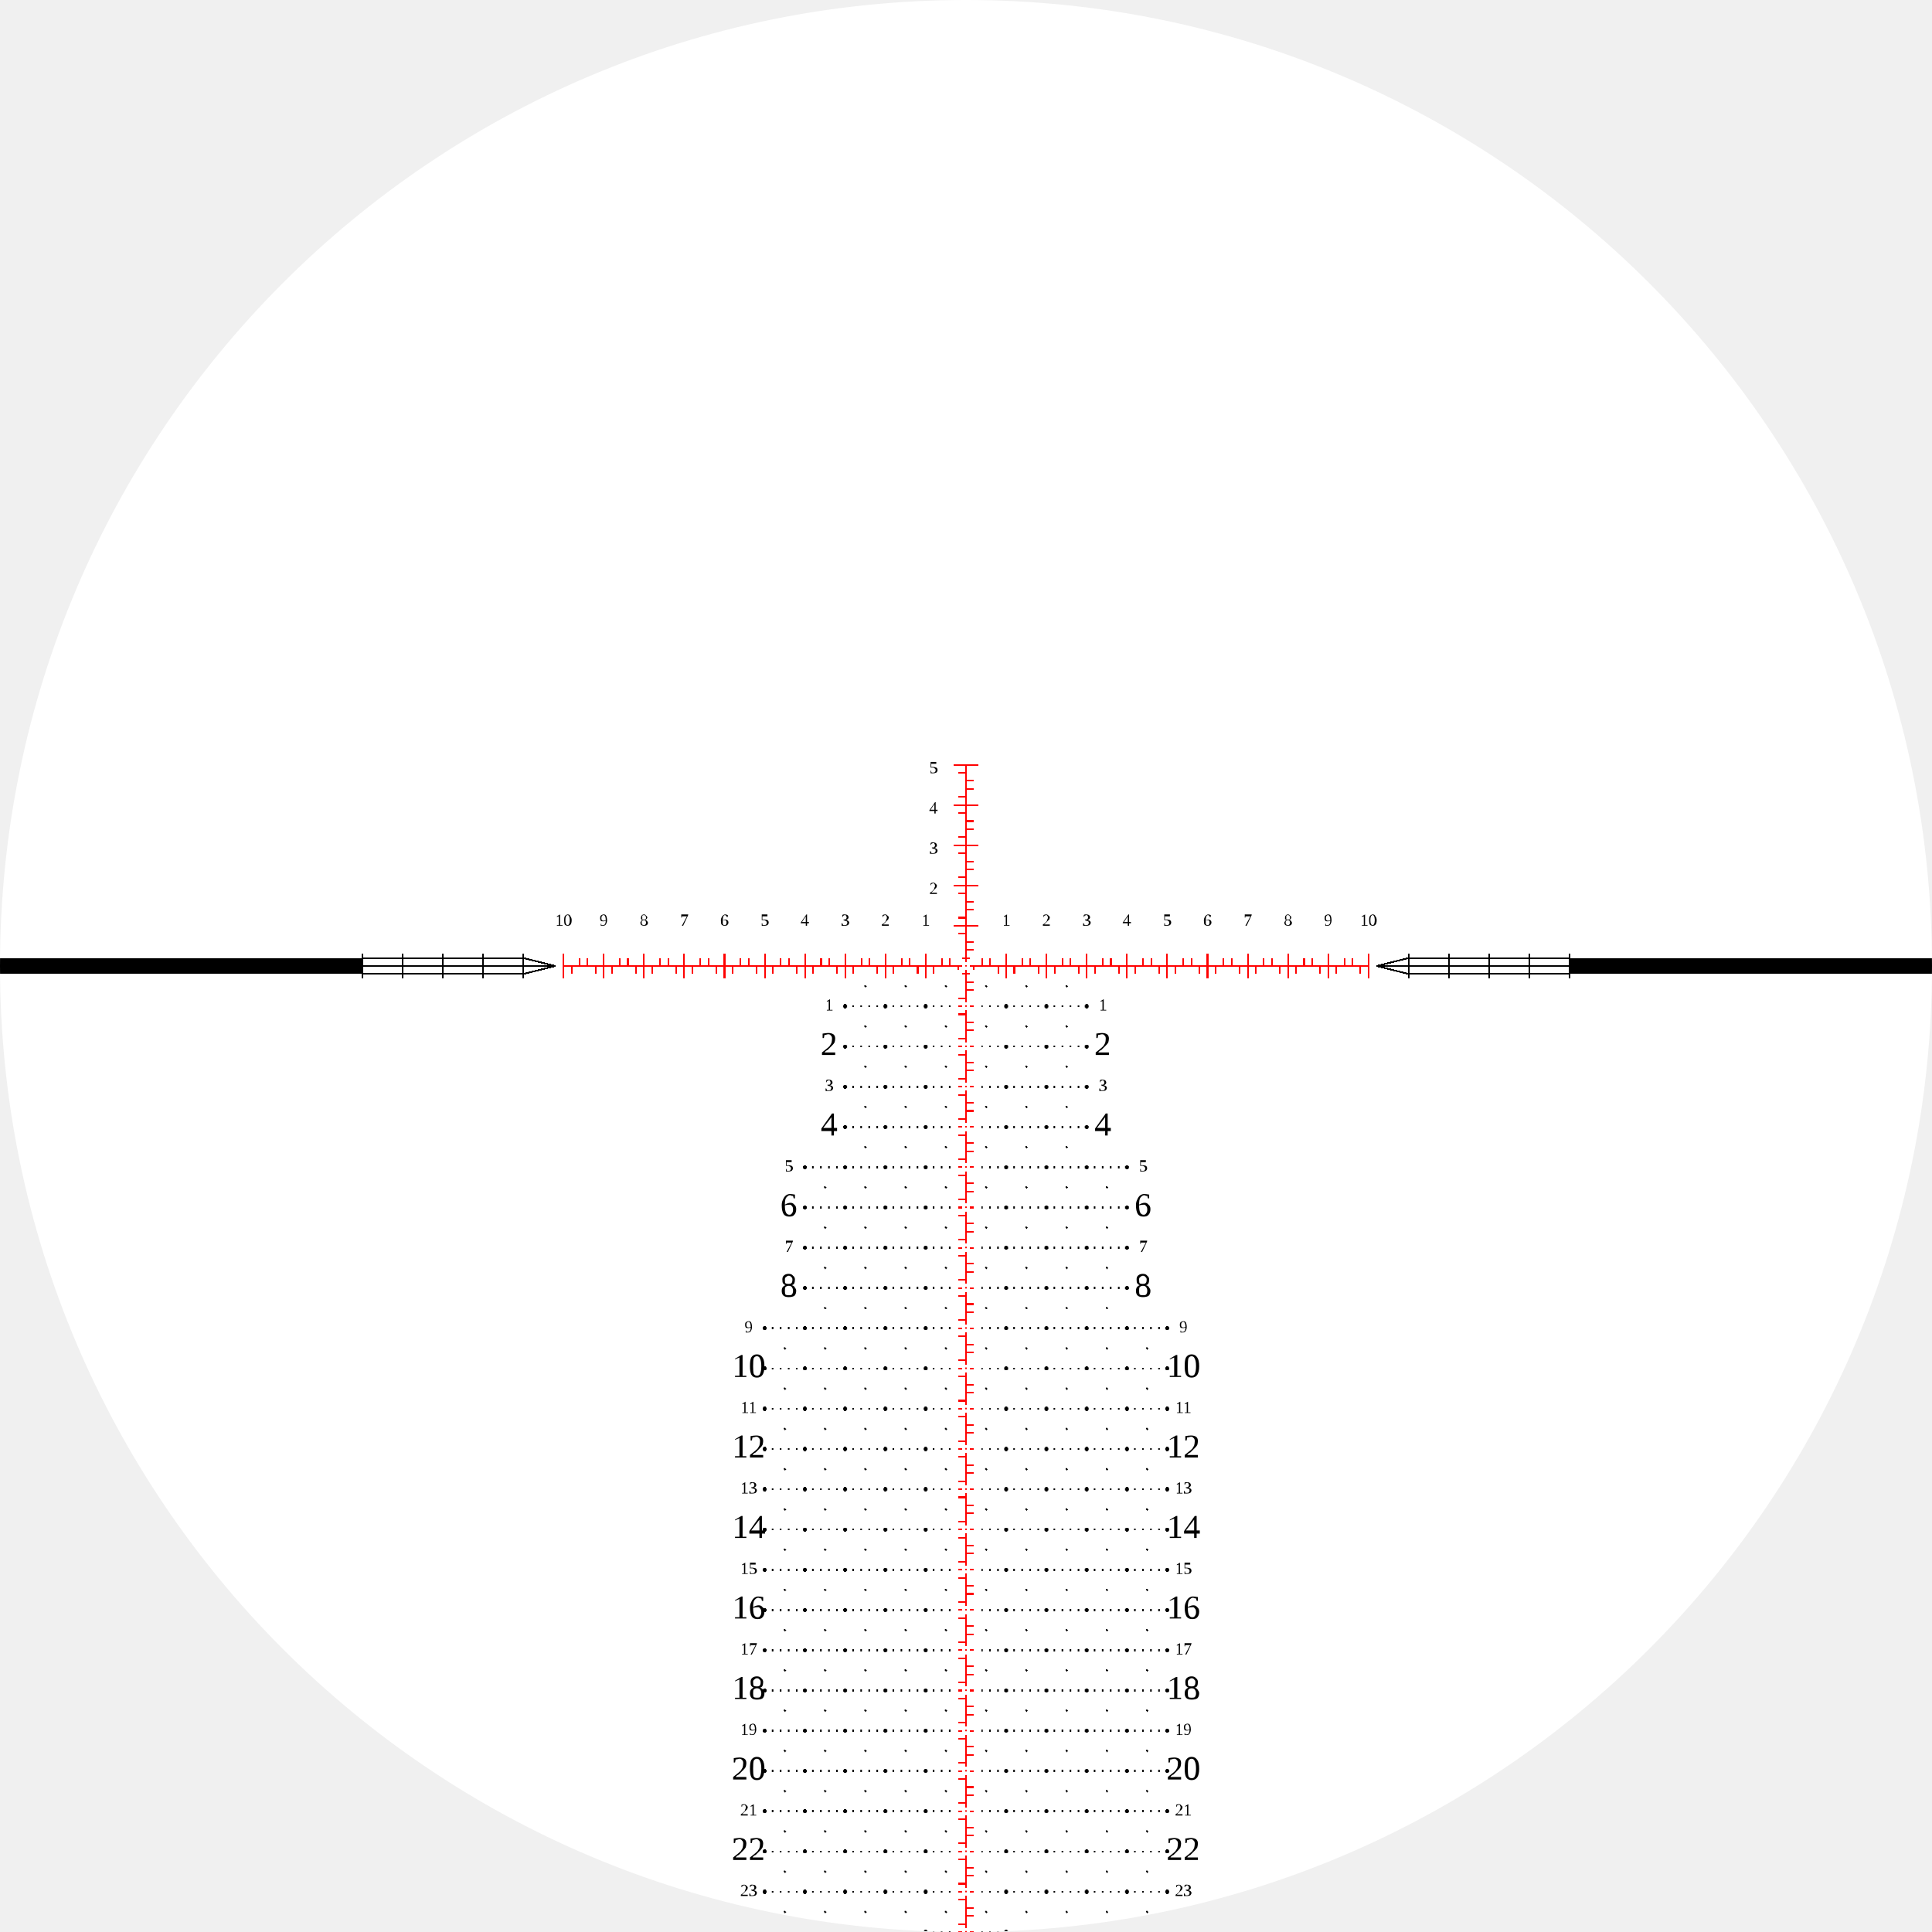
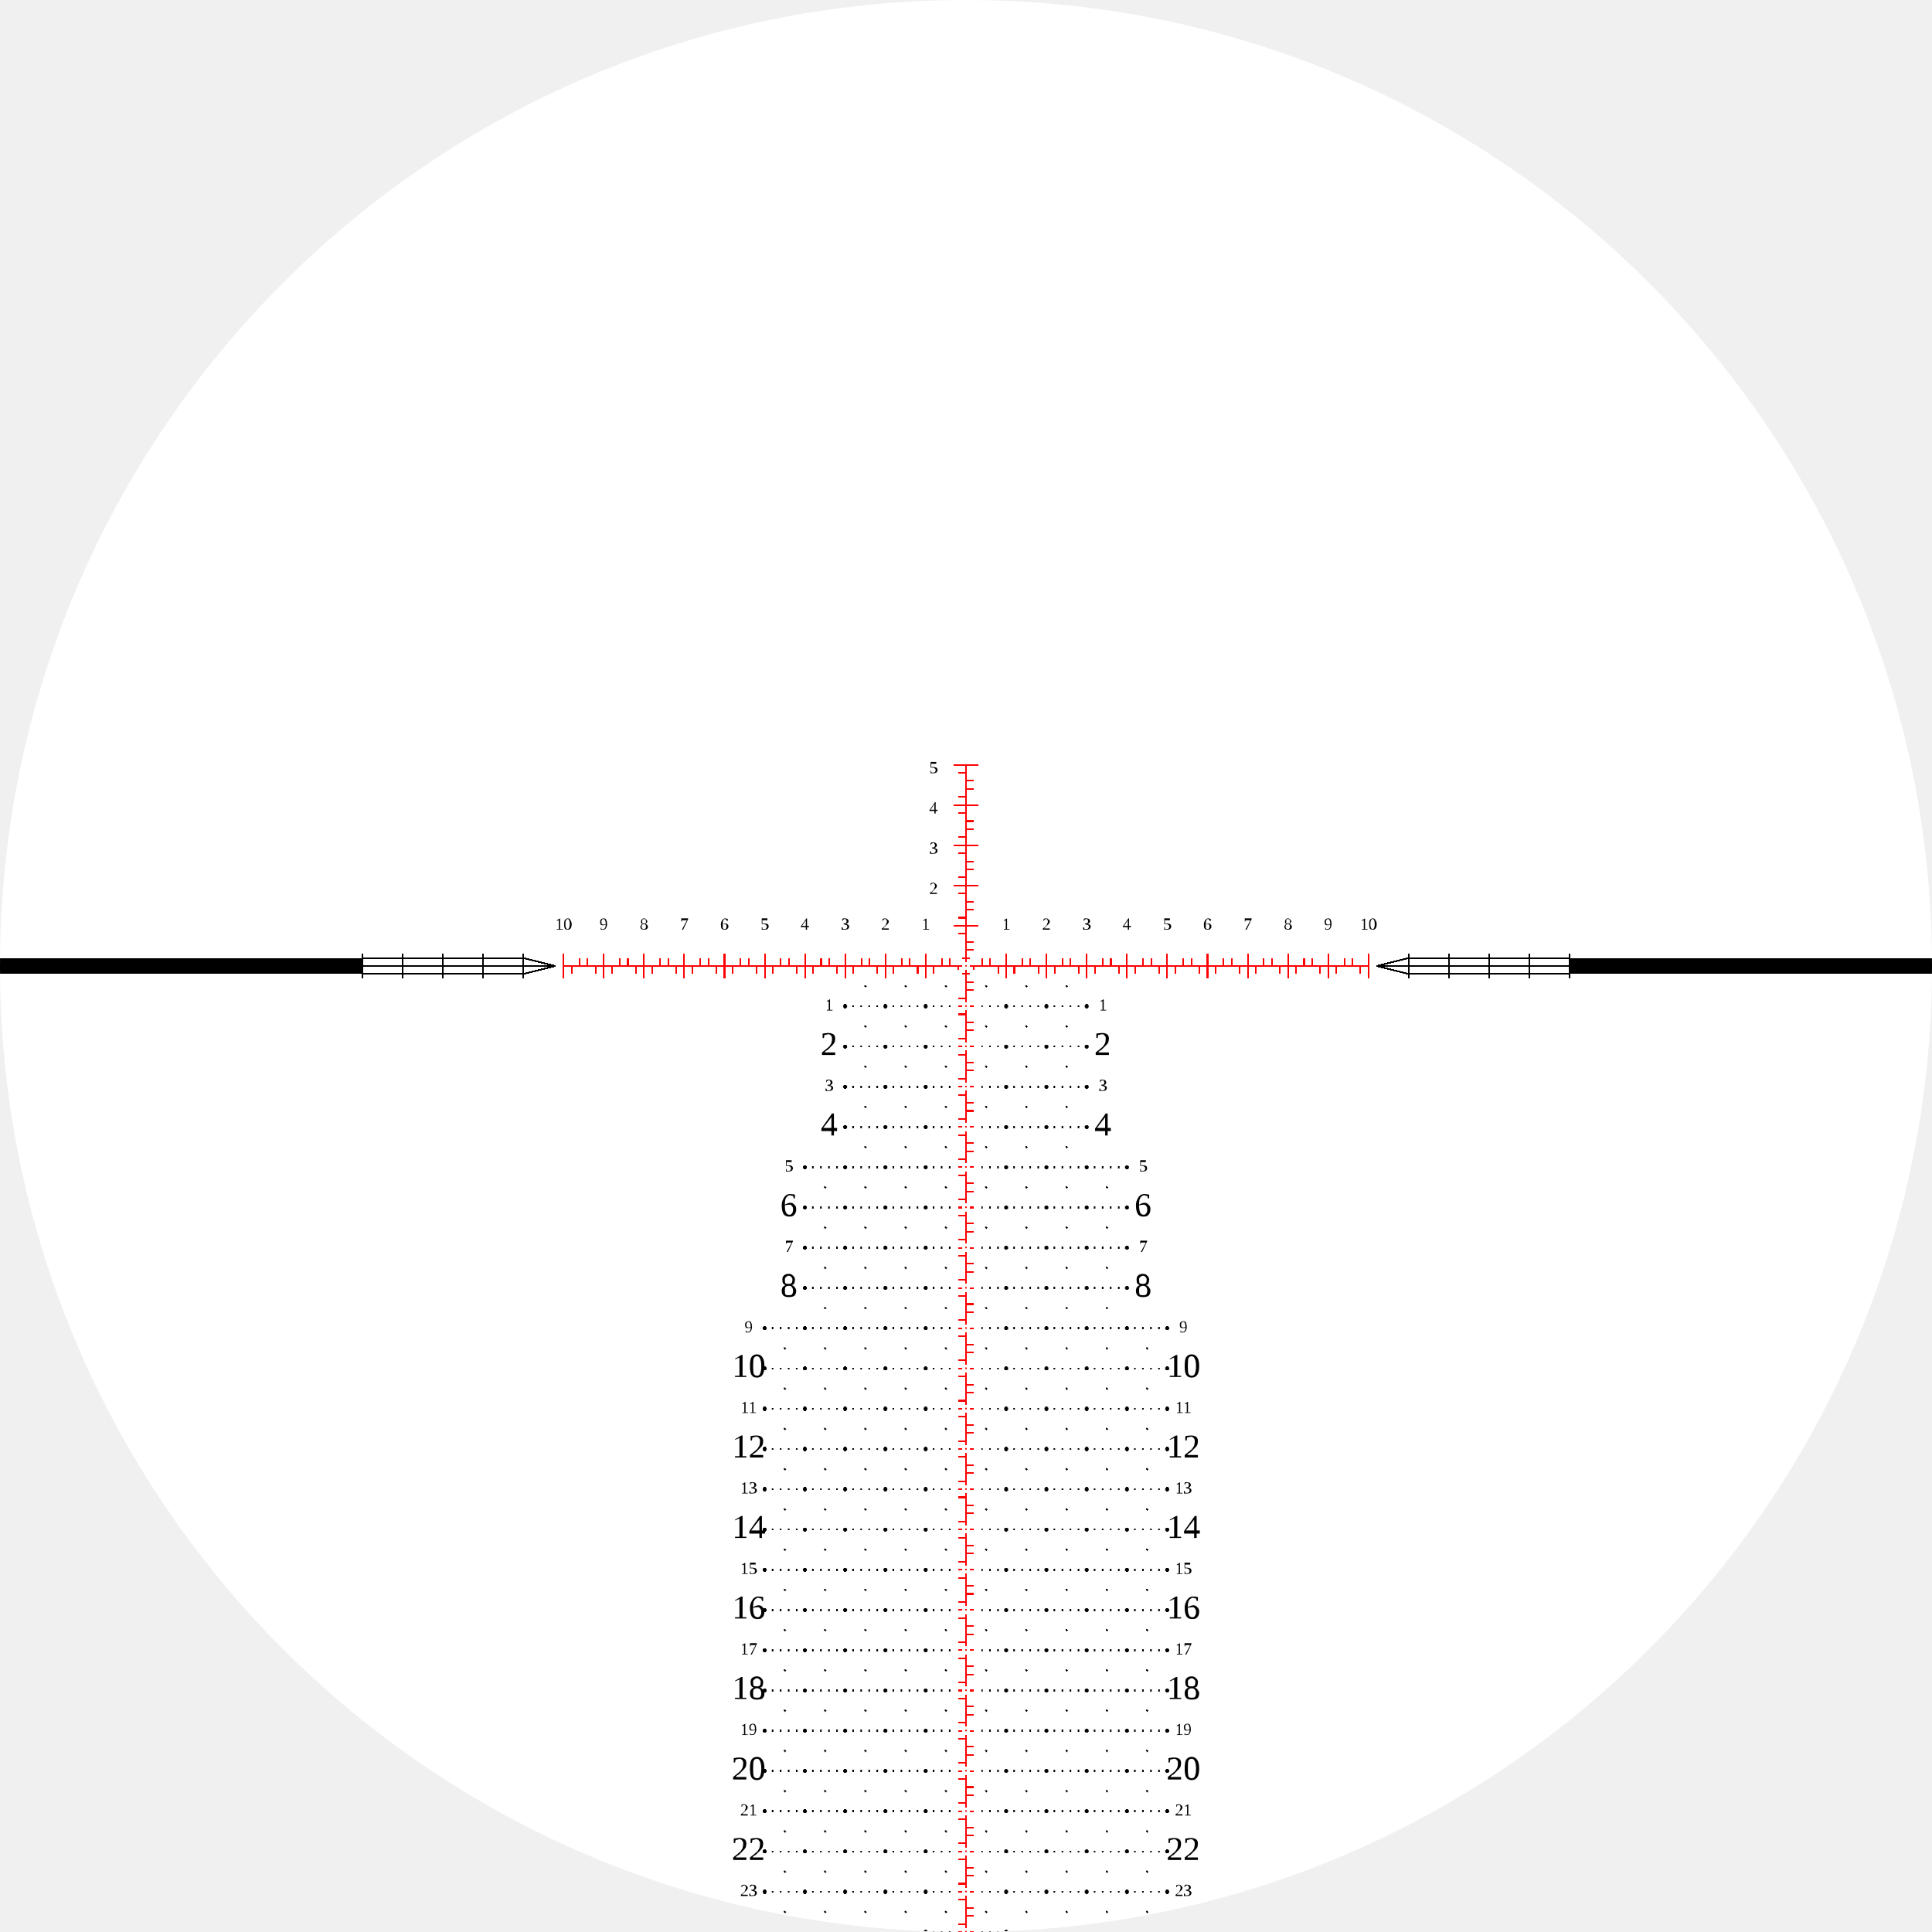
<svg xmlns="http://www.w3.org/2000/svg" width="4800" height="4800" viewBox="-24 -24 48 48" data-mil-width="48" data-mil-height="48" data-factor="100" shape-rendering="crispEdges">
  <defs>
    <pattern id="dotline-0" patternUnits="userSpaceOnUse" x="-0.025" y="-0.025" width="1" height="0.05">
      <circle cx="0.025" cy="0.025" r="0.025" fill="red" />
    </pattern>
    <pattern id="dotgrid-0" patternUnits="userSpaceOnUse" x="-2.525" y="0.475" width="1" height="1">
      <circle cx="0.025" cy="0.025" r="0.025" fill="black" />
    </pattern>
    <pattern id="dotgrid-2" patternUnits="userSpaceOnUse" x="-3.525" y="5.475" width="1" height="1">
      <circle cx="0.025" cy="0.025" r="0.025" fill="black" />
    </pattern>
    <pattern id="dotgrid-4" patternUnits="userSpaceOnUse" x="-4.525" y="9.475" width="1" height="1">
      <circle cx="0.025" cy="0.025" r="0.025" fill="black" />
    </pattern>
    <pattern id="dotline-2" patternUnits="userSpaceOnUse" x="-0.05" y="-0.05" width="1" height="0.1">
      <circle cx="0.05" cy="0.05" r="0.05" fill="black" />
    </pattern>
    <pattern id="dotline-5" patternUnits="userSpaceOnUse" x="-0.025" y="-0.025" width="0.2" height="0.05">
      <circle cx="0.025" cy="0.025" r="0.025" fill="black" />
    </pattern>
  </defs>
  <clipPath id="clip0">
    <circle id="circle-0" cx="0" cy="0" r="24" fill="white" />
  </clipPath>
  <g id="clipgroup-0" clip-path="url(#clip0)">
    <rect id="fill-0" x="-24" y="-24" width="48" height="48" fill="white" />
    <line id="hline-0" x1="0.1" y1="0" x2="10" y2="0" stroke="red" stroke-width="0.04" />
    <line id="hline-1" x1="-0.1" y1="0" x2="-10" y2="0" stroke="red" stroke-width="0.04" />
    <line id="vline-0" x1="0" y1="-0.1" x2="0" y2="-5" stroke="red" stroke-width="0.04" />
    <line id="hline-2" x1="-15" y1="0" x2="-10.2" y2="0" stroke="black" stroke-width="0.04" />
    <line id="hline-3" x1="15" y1="0" x2="10.2" y2="0" stroke="black" stroke-width="0.04" />
    <line id="line-0" x1="11" y1="-0.2" x2="10.2" y2="0" stroke="black" stroke-width="0.04" />
    <line id="line-1" x1="11" y1="0.2" x2="10.2" y2="0" stroke="black" stroke-width="0.04" />
    <line id="line-2" x1="-11" y1="-0.2" x2="-10.2" y2="0" stroke="black" stroke-width="0.04" />
    <line id="line-3" x1="-11" y1="0.2" x2="-10.2" y2="0" stroke="black" stroke-width="0.04" />
    <rect id="rect-0" x="-15" y="-0.2" width="4" height="0.4" fill="transparent" stroke="black" stroke-width="0.04" />
    <rect id="rect-1" x="11" y="-0.2" width="4" height="0.4" fill="transparent" stroke="black" stroke-width="0.04" />
    <rect id="rect-2" x="-24" y="-0.2" width="9" height="0.4" fill="black" />
    <rect id="rect-3" x="15" y="-0.2" width="9" height="0.4" fill="black" />
    <path id="hruler-0" d="M 11 -0.3 L 11 0.3 M 12 -0.3 L 12 0.3 M 13 -0.3 L 13 0.3 M 14 -0.3 L 14 0.3 M 15 -0.3 L 15 0.3" fill="none" stroke="black" stroke-width="0.04" />
    <path id="hruler-1" d="M -11 -0.3 L -11 0.3 M -12 -0.3 L -12 0.3 M -13 -0.3 L -13 0.3 M -14 -0.3 L -14 0.3 M -15 -0.3 L -15 0.3" fill="none" stroke="black" stroke-width="0.04" />
-     <text id="text-0" x="-10" y="-1" fill="black" font-size="0.417" text-anchor="middle">10</text>
-     <text id="text-1" x="-9" y="-1" fill="black" font-size="0.417" text-anchor="middle">9</text>
-     <text id="text-2" x="-8" y="-1" fill="black" font-size="0.417" text-anchor="middle">8</text>
-     <text id="text-3" x="-7" y="-1" fill="black" font-size="0.417" text-anchor="middle">7</text>
-     <text id="text-4" x="-6" y="-1" fill="black" font-size="0.417" text-anchor="middle">6</text>
-     <text id="text-5" x="-5" y="-1" fill="black" font-size="0.417" text-anchor="middle">5</text>
-     <text id="text-6" x="-4" y="-1" fill="black" font-size="0.417" text-anchor="middle">4</text>
-     <text id="text-7" x="-3" y="-1" fill="black" font-size="0.417" text-anchor="middle">3</text>
-     <text id="text-8" x="-2" y="-1" fill="black" font-size="0.417" text-anchor="middle">2</text>
-     <text id="text-9" x="-1" y="-1" fill="black" font-size="0.417" text-anchor="middle">1</text>
-     <text id="text-10" x="1" y="-1" fill="black" font-size="0.417" text-anchor="middle">1</text>
-     <text id="text-11" x="2" y="-1" fill="black" font-size="0.417" text-anchor="middle">2</text>
-     <text id="text-12" x="3" y="-1" fill="black" font-size="0.417" text-anchor="middle">3</text>
-     <text id="text-13" x="4" y="-1" fill="black" font-size="0.417" text-anchor="middle">4</text>
-     <text id="text-14" x="5" y="-1" fill="black" font-size="0.417" text-anchor="middle">5</text>
-     <text id="text-15" x="6" y="-1" fill="black" font-size="0.417" text-anchor="middle">6</text>
-     <text id="text-16" x="7" y="-1" fill="black" font-size="0.417" text-anchor="middle">7</text>
-     <text id="text-17" x="8" y="-1" fill="black" font-size="0.417" text-anchor="middle">8</text>
-     <text id="text-18" x="9" y="-1" fill="black" font-size="0.417" text-anchor="middle">9</text>
-     <text id="text-19" x="10" y="-1" fill="black" font-size="0.417" text-anchor="middle">10</text>
+     <text id="text-0" x="-10" y="-0.9" fill="black" font-size="0.417" text-anchor="middle">10</text>
+     <text id="text-1" x="-9" y="-0.9" fill="black" font-size="0.417" text-anchor="middle">9</text>
+     <text id="text-2" x="-8" y="-0.9" fill="black" font-size="0.417" text-anchor="middle">8</text>
+     <text id="text-3" x="-7" y="-0.9" fill="black" font-size="0.417" text-anchor="middle">7</text>
+     <text id="text-4" x="-6" y="-0.9" fill="black" font-size="0.417" text-anchor="middle">6</text>
+     <text id="text-5" x="-5" y="-0.9" fill="black" font-size="0.417" text-anchor="middle">5</text>
+     <text id="text-6" x="-4" y="-0.9" fill="black" font-size="0.417" text-anchor="middle">4</text>
+     <text id="text-7" x="-3" y="-0.9" fill="black" font-size="0.417" text-anchor="middle">3</text>
+     <text id="text-8" x="-2" y="-0.9" fill="black" font-size="0.417" text-anchor="middle">2</text>
+     <text id="text-9" x="-1" y="-0.9" fill="black" font-size="0.417" text-anchor="middle">1</text>
+     <text id="text-10" x="1" y="-0.9" fill="black" font-size="0.417" text-anchor="middle">1</text>
+     <text id="text-11" x="2" y="-0.9" fill="black" font-size="0.417" text-anchor="middle">2</text>
+     <text id="text-12" x="3" y="-0.9" fill="black" font-size="0.417" text-anchor="middle">3</text>
+     <text id="text-13" x="4" y="-0.9" fill="black" font-size="0.417" text-anchor="middle">4</text>
+     <text id="text-14" x="5" y="-0.9" fill="black" font-size="0.417" text-anchor="middle">5</text>
+     <text id="text-15" x="6" y="-0.9" fill="black" font-size="0.417" text-anchor="middle">6</text>
+     <text id="text-16" x="7" y="-0.9" fill="black" font-size="0.417" text-anchor="middle">7</text>
+     <text id="text-17" x="8" y="-0.9" fill="black" font-size="0.417" text-anchor="middle">8</text>
+     <text id="text-18" x="9" y="-0.9" fill="black" font-size="0.417" text-anchor="middle">9</text>
+     <text id="text-19" x="10" y="-0.9" fill="black" font-size="0.417" text-anchor="middle">10</text>
    <path id="hruler-2" d="M 10 -0.3 L 10 0.3 M 9 -0.3 L 9 0.3 M 8 -0.3 L 8 0.3 M 7 -0.3 L 7 0.3 M 6 -0.3 L 6 0.3 M 5 -0.3 L 5 0.3 M 4 -0.3 L 4 0.3 M 3 -0.3 L 3 0.3 M 2 -0.3 L 2 0.3 M 1 -0.3 L 1 0.3" fill="none" stroke="red" stroke-width="0.04" />
    <path id="hruler-3" d="M -10 -0.3 L -10 0.3 M -9 -0.3 L -9 0.3 M -8 -0.3 L -8 0.3 M -7 -0.3 L -7 0.3 M -6 -0.3 L -6 0.3 M -5 -0.3 L -5 0.3 M -4 -0.3 L -4 0.3 M -3 -0.3 L -3 0.3 M -2 -0.3 L -2 0.3 M -1 -0.3 L -1 0.3" fill="none" stroke="red" stroke-width="0.04" />
    <path id="hruler-4" d="M 9.8 0 L 9.8 0.2 M 8.8 0 L 8.8 0.2 M 7.8 0 L 7.8 0.2 M 6.8 0 L 6.8 0.2 M 5.8 0 L 5.8 0.2 M 4.8 0 L 4.8 0.2 M 3.8 0 L 3.8 0.2 M 2.8 0 L 2.8 0.2 M 1.8 0 L 1.8 0.2 M 0.8 0 L 0.8 0.2" fill="none" stroke="red" stroke-width="0.04" />
    <path id="hruler-5" d="M -9.8 0 L -9.8 0.2 M -8.8 0 L -8.8 0.2 M -7.8 0 L -7.8 0.2 M -6.8 0 L -6.8 0.2 M -5.8 0 L -5.8 0.2 M -4.8 0 L -4.8 0.2 M -3.8 0 L -3.8 0.2 M -2.8 0 L -2.8 0.2 M -1.8 0 L -1.8 0.2 M -0.8 0 L -0.8 0.2" fill="none" stroke="red" stroke-width="0.04" />
    <path id="hruler-6" d="M 9.6 -0.2 L 9.6 0 M 8.6 -0.2 L 8.6 0 M 7.6 -0.2 L 7.6 0 M 6.6 -0.2 L 6.6 0 M 5.6 -0.2 L 5.6 0 M 4.6 -0.2 L 4.6 0 M 3.6 -0.2 L 3.6 0 M 2.6 -0.2 L 2.6 0 M 1.6 -0.2 L 1.6 0 M 0.6 -0.2 L 0.6 0" fill="none" stroke="red" stroke-width="0.04" />
    <path id="hruler-7" d="M -9.6 -0.2 L -9.6 0 M -8.6 -0.2 L -8.6 0 M -7.6 -0.2 L -7.6 0 M -6.6 -0.2 L -6.6 0 M -5.6 -0.2 L -5.6 0 M -4.6 -0.2 L -4.6 0 M -3.6 -0.2 L -3.6 0 M -2.6 -0.2 L -2.6 0 M -1.6 -0.2 L -1.6 0 M -0.6 -0.2 L -0.6 0" fill="none" stroke="red" stroke-width="0.04" />
    <path id="hruler-8" d="M 9.4 -0.2 L 9.4 0 M 8.4 -0.2 L 8.4 0 M 7.4 -0.2 L 7.4 0 M 6.4 -0.2 L 6.4 0 M 5.4 -0.2 L 5.4 0 M 4.4 -0.2 L 4.4 0 M 3.4 -0.2 L 3.4 0 M 2.4 -0.2 L 2.4 0 M 1.4 -0.2 L 1.4 0 M 0.4 -0.2 L 0.4 0" fill="none" stroke="red" stroke-width="0.04" />
    <path id="hruler-9" d="M -9.4 -0.2 L -9.4 0 M -8.4 -0.2 L -8.4 0 M -7.4 -0.2 L -7.4 0 M -6.4 -0.2 L -6.4 0 M -5.4 -0.2 L -5.4 0 M -4.4 -0.2 L -4.4 0 M -3.4 -0.2 L -3.4 0 M -2.4 -0.2 L -2.4 0 M -1.4 -0.2 L -1.4 0 M -0.4 -0.2 L -0.4 0" fill="none" stroke="red" stroke-width="0.04" />
    <path id="hruler-10" d="M 9.2 0 L 9.2 0.2 M 8.2 0 L 8.2 0.2 M 7.2 0 L 7.2 0.2 M 6.2 0 L 6.2 0.2 M 5.2 0 L 5.2 0.2 M 4.2 0 L 4.2 0.2 M 3.2 0 L 3.2 0.2 M 2.2 0 L 2.2 0.2 M 1.2 0 L 1.2 0.2" fill="none" stroke="red" stroke-width="0.04" />
    <path id="hruler-11" d="M -9.2 0 L -9.2 0.2 M -8.2 0 L -8.2 0.2 M -7.2 0 L -7.2 0.2 M -6.2 0 L -6.2 0.2 M -5.2 0 L -5.2 0.2 M -4.2 0 L -4.2 0.2 M -3.2 0 L -3.2 0.2 M -2.2 0 L -2.2 0.2 M -1.2 0 L -1.2 0.2" fill="none" stroke="red" stroke-width="0.04" />
    <line id="vline-1" x1="0.2" y1="0" x2="0.2" y2="0.1" stroke="red" stroke-width="0.04" />
    <line id="vline-2" x1="-0.2" y1="0" x2="-0.2" y2="0.1" stroke="red" stroke-width="0.04" />
    <path id="vruler-0" d="M -0.2 1.2 L 0 1.2 M -0.2 2.2 L 0 2.2 M -0.2 3.2 L 0 3.2 M -0.2 4.2 L 0 4.2 M -0.2 5.2 L 0 5.2 M -0.2 6.2 L 0 6.2 M -0.2 7.2 L 0 7.2 M -0.2 8.2 L 0 8.2 M -0.2 9.2 L 0 9.2 M -0.2 10.2 L 0 10.2 M -0.2 11.2 L 0 11.2 M -0.2 12.2 L 0 12.2 M -0.2 13.2 L 0 13.2 M -0.2 14.2 L 0 14.2 M -0.2 15.2 L 0 15.2 M -0.2 16.2 L 0 16.2 M -0.2 17.2 L 0 17.2 M -0.2 18.2 L 0 18.2 M -0.2 19.2 L 0 19.2 M -0.2 20.2 L 0 20.2 M -0.2 21.2 L 0 21.2 M -0.2 22.2 L 0 22.2 M -0.2 23.2 L 0 23.2" fill="none" stroke="red" stroke-width="0.04" />
    <path id="vruler-1" d="M 0 0.4 L 0.2 0.4 M 0 1.4 L 0.2 1.4 M 0 2.4 L 0.2 2.4 M 0 3.4 L 0.2 3.4 M 0 4.4 L 0.2 4.4 M 0 5.4 L 0.2 5.4 M 0 6.4 L 0.2 6.4 M 0 7.4 L 0.2 7.4 M 0 8.4 L 0.2 8.4 M 0 9.4 L 0.2 9.4 M 0 10.4 L 0.2 10.4 M 0 11.4 L 0.2 11.4 M 0 12.4 L 0.2 12.4 M 0 13.4 L 0.2 13.4 M 0 14.4 L 0.2 14.4 M 0 15.4 L 0.2 15.4 M 0 16.4 L 0.2 16.4 M 0 17.4 L 0.2 17.4 M 0 18.4 L 0.2 18.4 M 0 19.4 L 0.2 19.4 M 0 20.4 L 0.2 20.4 M 0 21.4 L 0.2 21.4 M 0 22.4 L 0.2 22.4 M 0 23.4 L 0.2 23.4" fill="none" stroke="red" stroke-width="0.04" />
    <path id="vruler-2" d="M 0 0.6 L 0.2 0.6 M 0 1.6 L 0.2 1.6 M 0 2.6 L 0.2 2.6 M 0 3.6 L 0.2 3.6 M 0 4.6 L 0.2 4.6 M 0 5.6 L 0.2 5.6 M 0 6.6 L 0.2 6.6 M 0 7.6 L 0.2 7.6 M 0 8.6 L 0.2 8.6 M 0 9.6 L 0.2 9.6 M 0 10.6 L 0.2 10.6 M 0 11.6 L 0.2 11.6 M 0 12.6 L 0.2 12.6 M 0 13.6 L 0.2 13.6 M 0 14.6 L 0.2 14.6 M 0 15.6 L 0.2 15.6 M 0 16.6 L 0.2 16.6 M 0 17.6 L 0.2 17.6 M 0 18.6 L 0.2 18.6 M 0 19.6 L 0.2 19.6 M 0 20.6 L 0.2 20.6 M 0 21.6 L 0.2 21.6 M 0 22.6 L 0.2 22.6 M 0 23.6 L 0.2 23.6" fill="none" stroke="red" stroke-width="0.04" />
    <path id="vruler-3" d="M -0.2 0.8 L 0 0.8 M -0.2 1.8 L 0 1.8 M -0.2 2.8 L 0 2.8 M -0.2 3.8 L 0 3.8 M -0.2 4.8 L 0 4.8 M -0.2 5.8 L 0 5.8 M -0.2 6.8 L 0 6.8 M -0.2 7.8 L 0 7.8 M -0.2 8.8 L 0 8.8 M -0.2 9.8 L 0 9.8 M -0.2 10.8 L 0 10.8 M -0.2 11.8 L 0 11.8 M -0.2 12.8 L 0 12.8 M -0.2 13.8 L 0 13.8 M -0.2 14.8 L 0 14.8 M -0.2 15.8 L 0 15.8 M -0.2 16.8 L 0 16.8 M -0.2 17.8 L 0 17.8 M -0.2 18.8 L 0 18.8 M -0.2 19.8 L 0 19.8 M -0.2 20.8 L 0 20.8 M -0.2 21.8 L 0 21.8 M -0.2 22.8 L 0 22.8 M -0.2 23.8 L 0 23.8" fill="none" stroke="red" stroke-width="0.04" />
    <path id="vruler-4" d="M -0.3 -5 L 0.3 -5 M -0.3 -4 L 0.3 -4 M -0.3 -3 L 0.3 -3 M -0.3 -2 L 0.3 -2 M -0.3 -1 L 0.3 -1" fill="none" stroke="red" stroke-width="0.04" />
    <path id="vruler-5" d="M -0.2 -4.8 L 0 -4.8 M -0.2 -3.8 L 0 -3.8 M -0.2 -2.8 L 0 -2.8 M -0.2 -1.8 L 0 -1.8 M -0.2 -0.8 L 0 -0.8" fill="none" stroke="red" stroke-width="0.04" />
    <path id="vruler-6" d="M 0 -4.6 L 0.2 -4.6 M 0 -3.6 L 0.2 -3.6 M 0 -2.6 L 0.2 -2.6 M 0 -1.6 L 0.2 -1.6 M 0 -0.6 L 0.2 -0.6" fill="none" stroke="red" stroke-width="0.04" />
    <path id="vruler-7" d="M 0 -4.4 L 0.2 -4.4 M 0 -3.4 L 0.2 -3.4 M 0 -2.4 L 0.2 -2.4 M 0 -1.4 L 0.2 -1.4 M 0 -0.4 L 0.2 -0.4" fill="none" stroke="red" stroke-width="0.04" />
    <path id="vruler-8" d="M -0.2 -4.2 L 0 -4.2 M -0.2 -3.2 L 0 -3.2 M -0.2 -2.2 L 0 -2.2 M -0.2 -1.2 L 0 -1.2" fill="none" stroke="red" stroke-width="0.04" />
    <path id="vruler-9" d="M 0.1 1 L 0.2 1 M 0.1 2 L 0.2 2 M 0.1 3 L 0.2 3 M 0.1 4 L 0.2 4 M 0.1 5 L 0.2 5 M 0.1 6 L 0.2 6 M 0.1 7 L 0.2 7 M 0.1 8 L 0.2 8 M 0.1 9 L 0.2 9 M 0.1 10 L 0.2 10 M 0.1 11 L 0.2 11 M 0.1 12 L 0.2 12 M 0.1 13 L 0.2 13 M 0.1 14 L 0.2 14 M 0.1 15 L 0.2 15 M 0.1 16 L 0.2 16 M 0.1 17 L 0.2 17 M 0.1 18 L 0.2 18 M 0.1 19 L 0.2 19 M 0.1 20 L 0.2 20 M 0.1 21 L 0.2 21 M 0.1 22 L 0.2 22 M 0.1 23 L 0.2 23 M 0.1 24 L 0.2 24" fill="none" stroke="red" stroke-width="0.04" />
    <path id="vruler-10" d="M -0.2 1 L -0.1 1 M -0.2 2 L -0.1 2 M -0.2 3 L -0.1 3 M -0.2 4 L -0.1 4 M -0.2 5 L -0.1 5 M -0.2 6 L -0.1 6 M -0.2 7 L -0.1 7 M -0.2 8 L -0.1 8 M -0.2 9 L -0.1 9 M -0.2 10 L -0.1 10 M -0.2 11 L -0.1 11 M -0.2 12 L -0.1 12 M -0.2 13 L -0.1 13 M -0.2 14 L -0.1 14 M -0.2 15 L -0.1 15 M -0.2 16 L -0.1 16 M -0.2 17 L -0.1 17 M -0.2 18 L -0.1 18 M -0.2 19 L -0.1 19 M -0.2 20 L -0.1 20 M -0.2 21 L -0.1 21 M -0.2 22 L -0.1 22 M -0.2 23 L -0.1 23 M -0.2 24 L -0.1 24" fill="none" stroke="red" stroke-width="0.04" />
    <line id="hline-4" x1="0.1" y1="0.2" x2="-0.1" y2="0.2" stroke="red" stroke-width="0.04" />
    <line id="hline-5" x1="0.1" y1="-0.2" x2="-0.1" y2="-0.2" stroke="red" stroke-width="0.04" />
    <rect id="dotline-1" x="-0.025" y="-0.025" width="24.05" height="0.05" fill="url(#dotline-0)" transform="translate(0,0) rotate(90)" />
    <path id="vdashline-0" d="M 0 0.1 L 0 0.9 M 0 1.1 L 0 1.9 M 0 2.1 L 0 2.9 M 0 3.1 L 0 3.9 M 0 4.1 L 0 4.9 M 0 5.1 L 0 5.9 M 0 6.1 L 0 6.9 M 0 7.1 L 0 7.9 M 0 8.1 L 0 8.9 M 0 9.1 L 0 9.9 M 0 10.1 L 0 10.9 M 0 11.1 L 0 11.9 M 0 12.1 L 0 12.9 M 0 13.1 L 0 13.9 M 0 14.1 L 0 14.9 M 0 15.1 L 0 15.9 M 0 16.1 L 0 16.9 M 0 17.1 L 0 17.9 M 0 18.1 L 0 18.9 M 0 19.1 L 0 19.9 M 0 20.1 L 0 20.9 M 0 21.1 L 0 21.9 M 0 22.1 L 0 22.9 M 0 23.1 L 0 23.9" fill="none" stroke="red" stroke-width="0.04" />
    <text id="text-20" x="-0.7" y="-4.79" fill="black" font-size="0.417" text-anchor="end">5</text>
    <text id="text-21" x="-0.7" y="-3.79" fill="black" font-size="0.417" text-anchor="end">4</text>
    <text id="text-22" x="-0.7" y="-2.79" fill="black" font-size="0.417" text-anchor="end">3</text>
    <text id="text-23" x="-0.7" y="-1.79" fill="black" font-size="0.417" text-anchor="end">2</text>
    <rect id="dotgrid-1" x="-2.525" y="0.475" width="5.05" height="4.05" fill="url(#dotgrid-0)" />
    <rect id="dotgrid-3" x="-3.525" y="5.475" width="7.05" height="3.05" fill="url(#dotgrid-2)" />
    <rect id="dotgrid-5" x="-4.525" y="9.475" width="9.05" height="15.05" fill="url(#dotgrid-4)" />
    <text id="text-24" x="3.4" y="1.105" fill="black" font-size="0.417" text-anchor="middle">1</text>
    <text id="text-25" x="-3.4" y="1.105" fill="black" font-size="0.417" text-anchor="middle">1</text>
    <rect id="dotline-3" x="-0.05" y="-0.05" width="2.1" height="0.1" fill="url(#dotline-2)" transform="translate(-3,1) rotate(0)" />
    <rect id="dotline-4" x="-0.05" y="-0.05" width="2.1" height="0.1" fill="url(#dotline-2)" transform="translate(1,1) rotate(0)" />
    <rect id="dotline-6" x="-0.025" y="-0.025" width="2.65" height="0.05" fill="url(#dotline-5)" transform="translate(-3,1) rotate(0)" />
    <rect id="dotline-7" x="-0.025" y="-0.025" width="2.65" height="0.05" fill="url(#dotline-5)" transform="translate(0.4,1) rotate(0)" />
    <text id="text-26" x="3.4" y="2.21" fill="black" font-size="0.833" text-anchor="middle">2</text>
    <text id="text-27" x="-3.4" y="2.21" fill="black" font-size="0.833" text-anchor="middle">2</text>
    <rect id="dotline-8" x="-0.05" y="-0.05" width="2.1" height="0.1" fill="url(#dotline-2)" transform="translate(-3,2) rotate(0)" />
    <rect id="dotline-9" x="-0.05" y="-0.05" width="2.1" height="0.1" fill="url(#dotline-2)" transform="translate(1,2) rotate(0)" />
    <rect id="dotline-10" x="-0.025" y="-0.025" width="2.65" height="0.05" fill="url(#dotline-5)" transform="translate(-3,2) rotate(0)" />
    <rect id="dotline-11" x="-0.025" y="-0.025" width="2.65" height="0.05" fill="url(#dotline-5)" transform="translate(0.4,2) rotate(0)" />
    <text id="text-28" x="3.4" y="3.105" fill="black" font-size="0.417" text-anchor="middle">3</text>
    <text id="text-29" x="-3.4" y="3.105" fill="black" font-size="0.417" text-anchor="middle">3</text>
    <rect id="dotline-12" x="-0.05" y="-0.05" width="2.1" height="0.1" fill="url(#dotline-2)" transform="translate(-3,3) rotate(0)" />
    <rect id="dotline-13" x="-0.05" y="-0.05" width="2.1" height="0.1" fill="url(#dotline-2)" transform="translate(1,3) rotate(0)" />
    <rect id="dotline-14" x="-0.025" y="-0.025" width="2.65" height="0.05" fill="url(#dotline-5)" transform="translate(-3,3) rotate(0)" />
    <rect id="dotline-15" x="-0.025" y="-0.025" width="2.65" height="0.05" fill="url(#dotline-5)" transform="translate(0.4,3) rotate(0)" />
    <text id="text-30" x="3.4" y="4.21" fill="black" font-size="0.833" text-anchor="middle">4</text>
    <text id="text-31" x="-3.4" y="4.21" fill="black" font-size="0.833" text-anchor="middle">4</text>
    <rect id="dotline-16" x="-0.05" y="-0.05" width="2.1" height="0.1" fill="url(#dotline-2)" transform="translate(-3,4) rotate(0)" />
    <rect id="dotline-17" x="-0.05" y="-0.05" width="2.1" height="0.1" fill="url(#dotline-2)" transform="translate(1,4) rotate(0)" />
    <rect id="dotline-18" x="-0.025" y="-0.025" width="2.65" height="0.05" fill="url(#dotline-5)" transform="translate(-3,4) rotate(0)" />
    <rect id="dotline-19" x="-0.025" y="-0.025" width="2.65" height="0.05" fill="url(#dotline-5)" transform="translate(0.4,4) rotate(0)" />
    <text id="text-32" x="4.4" y="5.105" fill="black" font-size="0.417" text-anchor="middle">5</text>
    <text id="text-33" x="-4.4" y="5.105" fill="black" font-size="0.417" text-anchor="middle">5</text>
    <rect id="dotline-20" x="-0.05" y="-0.05" width="3.1" height="0.1" fill="url(#dotline-2)" transform="translate(-4,5) rotate(0)" />
    <rect id="dotline-21" x="-0.05" y="-0.05" width="3.1" height="0.1" fill="url(#dotline-2)" transform="translate(1,5) rotate(0)" />
    <rect id="dotline-22" x="-0.025" y="-0.025" width="3.65" height="0.05" fill="url(#dotline-5)" transform="translate(-4,5) rotate(0)" />
    <rect id="dotline-23" x="-0.025" y="-0.025" width="3.65" height="0.05" fill="url(#dotline-5)" transform="translate(0.4,5) rotate(0)" />
    <text id="text-34" x="4.4" y="6.21" fill="black" font-size="0.833" text-anchor="middle">6</text>
    <text id="text-35" x="-4.4" y="6.21" fill="black" font-size="0.833" text-anchor="middle">6</text>
    <rect id="dotline-24" x="-0.05" y="-0.05" width="3.1" height="0.1" fill="url(#dotline-2)" transform="translate(-4,6) rotate(0)" />
    <rect id="dotline-25" x="-0.05" y="-0.05" width="3.1" height="0.1" fill="url(#dotline-2)" transform="translate(1,6) rotate(0)" />
    <rect id="dotline-26" x="-0.025" y="-0.025" width="3.65" height="0.05" fill="url(#dotline-5)" transform="translate(-4,6) rotate(0)" />
    <rect id="dotline-27" x="-0.025" y="-0.025" width="3.65" height="0.05" fill="url(#dotline-5)" transform="translate(0.4,6) rotate(0)" />
    <text id="text-36" x="4.4" y="7.105" fill="black" font-size="0.417" text-anchor="middle">7</text>
    <text id="text-37" x="-4.4" y="7.105" fill="black" font-size="0.417" text-anchor="middle">7</text>
    <rect id="dotline-28" x="-0.05" y="-0.05" width="3.1" height="0.1" fill="url(#dotline-2)" transform="translate(-4,7) rotate(0)" />
    <rect id="dotline-29" x="-0.05" y="-0.05" width="3.1" height="0.1" fill="url(#dotline-2)" transform="translate(1,7) rotate(0)" />
    <rect id="dotline-30" x="-0.025" y="-0.025" width="3.65" height="0.05" fill="url(#dotline-5)" transform="translate(-4,7) rotate(0)" />
    <rect id="dotline-31" x="-0.025" y="-0.025" width="3.65" height="0.05" fill="url(#dotline-5)" transform="translate(0.4,7) rotate(0)" />
    <text id="text-38" x="4.4" y="8.21" fill="black" font-size="0.833" text-anchor="middle">8</text>
    <text id="text-39" x="-4.4" y="8.21" fill="black" font-size="0.833" text-anchor="middle">8</text>
    <rect id="dotline-32" x="-0.05" y="-0.05" width="3.1" height="0.1" fill="url(#dotline-2)" transform="translate(-4,8) rotate(0)" />
    <rect id="dotline-33" x="-0.05" y="-0.05" width="3.1" height="0.1" fill="url(#dotline-2)" transform="translate(1,8) rotate(0)" />
    <rect id="dotline-34" x="-0.025" y="-0.025" width="3.65" height="0.05" fill="url(#dotline-5)" transform="translate(-4,8) rotate(0)" />
    <rect id="dotline-35" x="-0.025" y="-0.025" width="3.65" height="0.05" fill="url(#dotline-5)" transform="translate(0.4,8) rotate(0)" />
    <text id="text-40" x="5.4" y="9.105" fill="black" font-size="0.417" text-anchor="middle">9</text>
    <text id="text-41" x="-5.4" y="9.105" fill="black" font-size="0.417" text-anchor="middle">9</text>
    <rect id="dotline-36" x="-0.05" y="-0.05" width="4.1" height="0.1" fill="url(#dotline-2)" transform="translate(-5,9) rotate(0)" />
    <rect id="dotline-37" x="-0.05" y="-0.05" width="4.1" height="0.1" fill="url(#dotline-2)" transform="translate(1,9) rotate(0)" />
    <rect id="dotline-38" x="-0.025" y="-0.025" width="4.65" height="0.05" fill="url(#dotline-5)" transform="translate(-5,9) rotate(0)" />
    <rect id="dotline-39" x="-0.025" y="-0.025" width="4.65" height="0.05" fill="url(#dotline-5)" transform="translate(0.4,9) rotate(0)" />
    <text id="text-42" x="5.4" y="10.21" fill="black" font-size="0.833" text-anchor="middle">10</text>
    <text id="text-43" x="-5.4" y="10.21" fill="black" font-size="0.833" text-anchor="middle">10</text>
    <rect id="dotline-40" x="-0.05" y="-0.05" width="4.1" height="0.1" fill="url(#dotline-2)" transform="translate(-5,10) rotate(0)" />
    <rect id="dotline-41" x="-0.05" y="-0.05" width="4.1" height="0.1" fill="url(#dotline-2)" transform="translate(1,10) rotate(0)" />
    <rect id="dotline-42" x="-0.025" y="-0.025" width="4.65" height="0.05" fill="url(#dotline-5)" transform="translate(-5,10) rotate(0)" />
    <rect id="dotline-43" x="-0.025" y="-0.025" width="4.65" height="0.05" fill="url(#dotline-5)" transform="translate(0.4,10) rotate(0)" />
    <text id="text-44" x="5.4" y="11.105" fill="black" font-size="0.417" text-anchor="middle">11</text>
    <text id="text-45" x="-5.4" y="11.105" fill="black" font-size="0.417" text-anchor="middle">11</text>
    <rect id="dotline-44" x="-0.05" y="-0.05" width="4.1" height="0.1" fill="url(#dotline-2)" transform="translate(-5,11) rotate(0)" />
    <rect id="dotline-45" x="-0.05" y="-0.05" width="4.1" height="0.1" fill="url(#dotline-2)" transform="translate(1,11) rotate(0)" />
    <rect id="dotline-46" x="-0.025" y="-0.025" width="4.65" height="0.05" fill="url(#dotline-5)" transform="translate(-5,11) rotate(0)" />
    <rect id="dotline-47" x="-0.025" y="-0.025" width="4.65" height="0.05" fill="url(#dotline-5)" transform="translate(0.4,11) rotate(0)" />
    <text id="text-46" x="5.4" y="12.21" fill="black" font-size="0.833" text-anchor="middle">12</text>
    <text id="text-47" x="-5.4" y="12.21" fill="black" font-size="0.833" text-anchor="middle">12</text>
    <rect id="dotline-48" x="-0.05" y="-0.05" width="4.1" height="0.1" fill="url(#dotline-2)" transform="translate(-5,12) rotate(0)" />
    <rect id="dotline-49" x="-0.05" y="-0.05" width="4.1" height="0.1" fill="url(#dotline-2)" transform="translate(1,12) rotate(0)" />
    <rect id="dotline-50" x="-0.025" y="-0.025" width="4.65" height="0.05" fill="url(#dotline-5)" transform="translate(-5,12) rotate(0)" />
    <rect id="dotline-51" x="-0.025" y="-0.025" width="4.65" height="0.05" fill="url(#dotline-5)" transform="translate(0.4,12) rotate(0)" />
    <text id="text-48" x="5.4" y="13.105" fill="black" font-size="0.417" text-anchor="middle">13</text>
    <text id="text-49" x="-5.4" y="13.105" fill="black" font-size="0.417" text-anchor="middle">13</text>
    <rect id="dotline-52" x="-0.05" y="-0.05" width="4.1" height="0.1" fill="url(#dotline-2)" transform="translate(-5,13) rotate(0)" />
    <rect id="dotline-53" x="-0.05" y="-0.05" width="4.1" height="0.1" fill="url(#dotline-2)" transform="translate(1,13) rotate(0)" />
    <rect id="dotline-54" x="-0.025" y="-0.025" width="4.65" height="0.05" fill="url(#dotline-5)" transform="translate(-5,13) rotate(0)" />
    <rect id="dotline-55" x="-0.025" y="-0.025" width="4.65" height="0.05" fill="url(#dotline-5)" transform="translate(0.4,13) rotate(0)" />
    <text id="text-50" x="5.4" y="14.21" fill="black" font-size="0.833" text-anchor="middle">14</text>
    <text id="text-51" x="-5.4" y="14.21" fill="black" font-size="0.833" text-anchor="middle">14</text>
    <rect id="dotline-56" x="-0.05" y="-0.05" width="4.1" height="0.1" fill="url(#dotline-2)" transform="translate(-5,14) rotate(0)" />
    <rect id="dotline-57" x="-0.05" y="-0.05" width="4.1" height="0.1" fill="url(#dotline-2)" transform="translate(1,14) rotate(0)" />
    <rect id="dotline-58" x="-0.025" y="-0.025" width="4.65" height="0.05" fill="url(#dotline-5)" transform="translate(-5,14) rotate(0)" />
    <rect id="dotline-59" x="-0.025" y="-0.025" width="4.65" height="0.05" fill="url(#dotline-5)" transform="translate(0.4,14) rotate(0)" />
    <text id="text-52" x="5.4" y="15.105" fill="black" font-size="0.417" text-anchor="middle">15</text>
    <text id="text-53" x="-5.4" y="15.105" fill="black" font-size="0.417" text-anchor="middle">15</text>
    <rect id="dotline-60" x="-0.05" y="-0.05" width="4.1" height="0.1" fill="url(#dotline-2)" transform="translate(-5,15) rotate(0)" />
    <rect id="dotline-61" x="-0.05" y="-0.05" width="4.1" height="0.1" fill="url(#dotline-2)" transform="translate(1,15) rotate(0)" />
    <rect id="dotline-62" x="-0.025" y="-0.025" width="4.65" height="0.05" fill="url(#dotline-5)" transform="translate(-5,15) rotate(0)" />
    <rect id="dotline-63" x="-0.025" y="-0.025" width="4.65" height="0.05" fill="url(#dotline-5)" transform="translate(0.4,15) rotate(0)" />
    <text id="text-54" x="5.4" y="16.21" fill="black" font-size="0.833" text-anchor="middle">16</text>
    <text id="text-55" x="-5.4" y="16.21" fill="black" font-size="0.833" text-anchor="middle">16</text>
    <rect id="dotline-64" x="-0.05" y="-0.05" width="4.1" height="0.1" fill="url(#dotline-2)" transform="translate(-5,16) rotate(0)" />
    <rect id="dotline-65" x="-0.05" y="-0.05" width="4.1" height="0.1" fill="url(#dotline-2)" transform="translate(1,16) rotate(0)" />
    <rect id="dotline-66" x="-0.025" y="-0.025" width="4.65" height="0.05" fill="url(#dotline-5)" transform="translate(-5,16) rotate(0)" />
    <rect id="dotline-67" x="-0.025" y="-0.025" width="4.65" height="0.05" fill="url(#dotline-5)" transform="translate(0.4,16) rotate(0)" />
    <text id="text-56" x="5.4" y="17.105" fill="black" font-size="0.417" text-anchor="middle">17</text>
    <text id="text-57" x="-5.4" y="17.105" fill="black" font-size="0.417" text-anchor="middle">17</text>
    <rect id="dotline-68" x="-0.05" y="-0.05" width="4.1" height="0.1" fill="url(#dotline-2)" transform="translate(-5,17) rotate(0)" />
    <rect id="dotline-69" x="-0.05" y="-0.05" width="4.1" height="0.1" fill="url(#dotline-2)" transform="translate(1,17) rotate(0)" />
    <rect id="dotline-70" x="-0.025" y="-0.025" width="4.65" height="0.05" fill="url(#dotline-5)" transform="translate(-5,17) rotate(0)" />
    <rect id="dotline-71" x="-0.025" y="-0.025" width="4.65" height="0.05" fill="url(#dotline-5)" transform="translate(0.4,17) rotate(0)" />
    <text id="text-58" x="5.4" y="18.21" fill="black" font-size="0.833" text-anchor="middle">18</text>
    <text id="text-59" x="-5.4" y="18.21" fill="black" font-size="0.833" text-anchor="middle">18</text>
    <rect id="dotline-72" x="-0.05" y="-0.05" width="4.1" height="0.1" fill="url(#dotline-2)" transform="translate(-5,18) rotate(0)" />
    <rect id="dotline-73" x="-0.05" y="-0.05" width="4.1" height="0.1" fill="url(#dotline-2)" transform="translate(1,18) rotate(0)" />
    <rect id="dotline-74" x="-0.025" y="-0.025" width="4.65" height="0.05" fill="url(#dotline-5)" transform="translate(-5,18) rotate(0)" />
    <rect id="dotline-75" x="-0.025" y="-0.025" width="4.65" height="0.05" fill="url(#dotline-5)" transform="translate(0.4,18) rotate(0)" />
    <text id="text-60" x="5.4" y="19.105" fill="black" font-size="0.417" text-anchor="middle">19</text>
    <text id="text-61" x="-5.4" y="19.105" fill="black" font-size="0.417" text-anchor="middle">19</text>
    <rect id="dotline-76" x="-0.05" y="-0.05" width="4.1" height="0.1" fill="url(#dotline-2)" transform="translate(-5,19) rotate(0)" />
    <rect id="dotline-77" x="-0.05" y="-0.05" width="4.1" height="0.1" fill="url(#dotline-2)" transform="translate(1,19) rotate(0)" />
    <rect id="dotline-78" x="-0.025" y="-0.025" width="4.65" height="0.05" fill="url(#dotline-5)" transform="translate(-5,19) rotate(0)" />
    <rect id="dotline-79" x="-0.025" y="-0.025" width="4.65" height="0.05" fill="url(#dotline-5)" transform="translate(0.4,19) rotate(0)" />
    <text id="text-62" x="5.4" y="20.21" fill="black" font-size="0.833" text-anchor="middle">20</text>
    <text id="text-63" x="-5.4" y="20.21" fill="black" font-size="0.833" text-anchor="middle">20</text>
    <rect id="dotline-80" x="-0.05" y="-0.05" width="4.1" height="0.1" fill="url(#dotline-2)" transform="translate(-5,20) rotate(0)" />
    <rect id="dotline-81" x="-0.05" y="-0.05" width="4.1" height="0.1" fill="url(#dotline-2)" transform="translate(1,20) rotate(0)" />
    <rect id="dotline-82" x="-0.025" y="-0.025" width="4.65" height="0.05" fill="url(#dotline-5)" transform="translate(-5,20) rotate(0)" />
    <rect id="dotline-83" x="-0.025" y="-0.025" width="4.65" height="0.05" fill="url(#dotline-5)" transform="translate(0.4,20) rotate(0)" />
    <text id="text-64" x="5.4" y="21.105" fill="black" font-size="0.417" text-anchor="middle">21</text>
    <text id="text-65" x="-5.4" y="21.105" fill="black" font-size="0.417" text-anchor="middle">21</text>
    <rect id="dotline-84" x="-0.05" y="-0.05" width="4.1" height="0.1" fill="url(#dotline-2)" transform="translate(-5,21) rotate(0)" />
    <rect id="dotline-85" x="-0.05" y="-0.05" width="4.1" height="0.1" fill="url(#dotline-2)" transform="translate(1,21) rotate(0)" />
    <rect id="dotline-86" x="-0.025" y="-0.025" width="4.65" height="0.05" fill="url(#dotline-5)" transform="translate(-5,21) rotate(0)" />
    <rect id="dotline-87" x="-0.025" y="-0.025" width="4.65" height="0.05" fill="url(#dotline-5)" transform="translate(0.4,21) rotate(0)" />
    <text id="text-66" x="5.4" y="22.21" fill="black" font-size="0.833" text-anchor="middle">22</text>
    <text id="text-67" x="-5.4" y="22.21" fill="black" font-size="0.833" text-anchor="middle">22</text>
    <rect id="dotline-88" x="-0.05" y="-0.05" width="4.1" height="0.1" fill="url(#dotline-2)" transform="translate(-5,22) rotate(0)" />
    <rect id="dotline-89" x="-0.05" y="-0.05" width="4.1" height="0.1" fill="url(#dotline-2)" transform="translate(1,22) rotate(0)" />
    <rect id="dotline-90" x="-0.025" y="-0.025" width="4.65" height="0.05" fill="url(#dotline-5)" transform="translate(-5,22) rotate(0)" />
    <rect id="dotline-91" x="-0.025" y="-0.025" width="4.65" height="0.05" fill="url(#dotline-5)" transform="translate(0.4,22) rotate(0)" />
    <text id="text-68" x="5.4" y="23.105" fill="black" font-size="0.417" text-anchor="middle">23</text>
    <text id="text-69" x="-5.4" y="23.105" fill="black" font-size="0.417" text-anchor="middle">23</text>
    <rect id="dotline-92" x="-0.05" y="-0.05" width="4.1" height="0.1" fill="url(#dotline-2)" transform="translate(-5,23) rotate(0)" />
    <rect id="dotline-93" x="-0.05" y="-0.05" width="4.1" height="0.1" fill="url(#dotline-2)" transform="translate(1,23) rotate(0)" />
    <rect id="dotline-94" x="-0.025" y="-0.025" width="4.65" height="0.05" fill="url(#dotline-5)" transform="translate(-5,23) rotate(0)" />
    <rect id="dotline-95" x="-0.025" y="-0.025" width="4.65" height="0.05" fill="url(#dotline-5)" transform="translate(0.4,23) rotate(0)" />
    <text id="text-70" x="5.4" y="24.21" fill="black" font-size="0.833" text-anchor="middle">24</text>
    <text id="text-71" x="-5.4" y="24.21" fill="black" font-size="0.833" text-anchor="middle">24</text>
    <rect id="dotline-96" x="-0.05" y="-0.05" width="4.1" height="0.1" fill="url(#dotline-2)" transform="translate(-5,24) rotate(0)" />
    <rect id="dotline-97" x="-0.05" y="-0.05" width="4.1" height="0.1" fill="url(#dotline-2)" transform="translate(1,24) rotate(0)" />
    <rect id="dotline-98" x="-0.025" y="-0.025" width="4.65" height="0.05" fill="url(#dotline-5)" transform="translate(-5,24) rotate(0)" />
    <rect id="dotline-99" x="-0.025" y="-0.025" width="4.65" height="0.05" fill="url(#dotline-5)" transform="translate(0.4,24) rotate(0)" />
  </g>
</svg>
